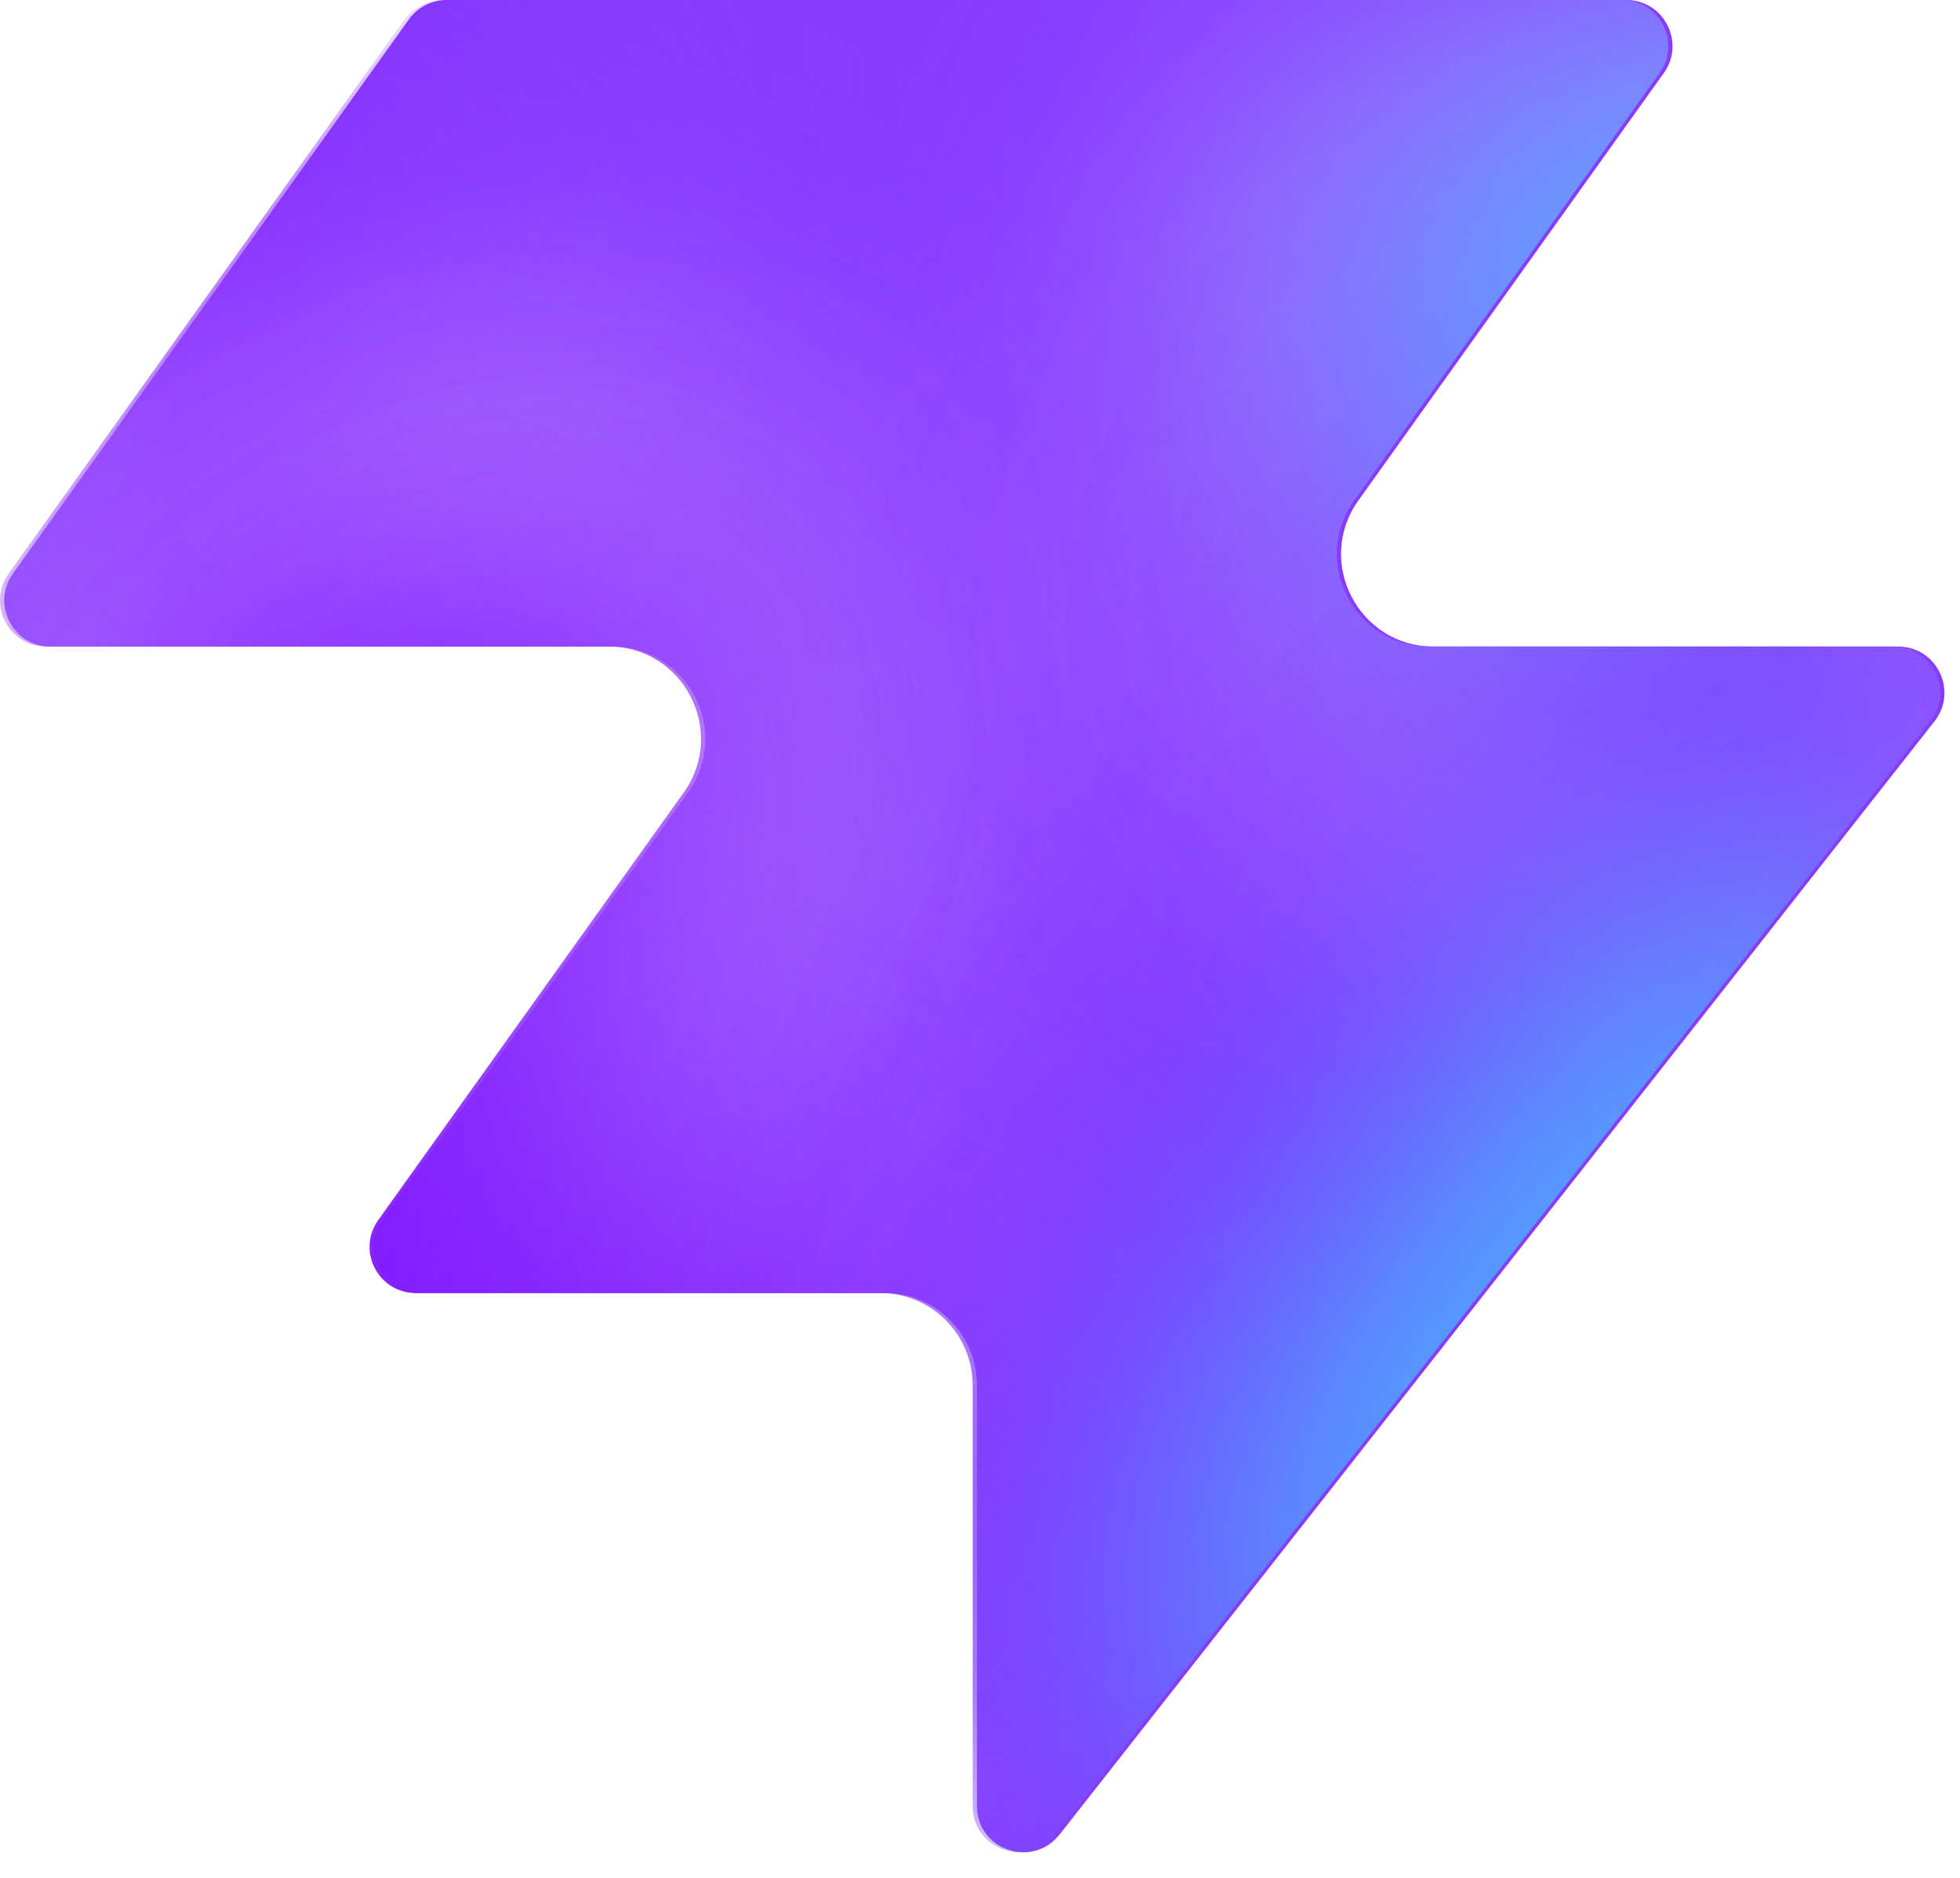
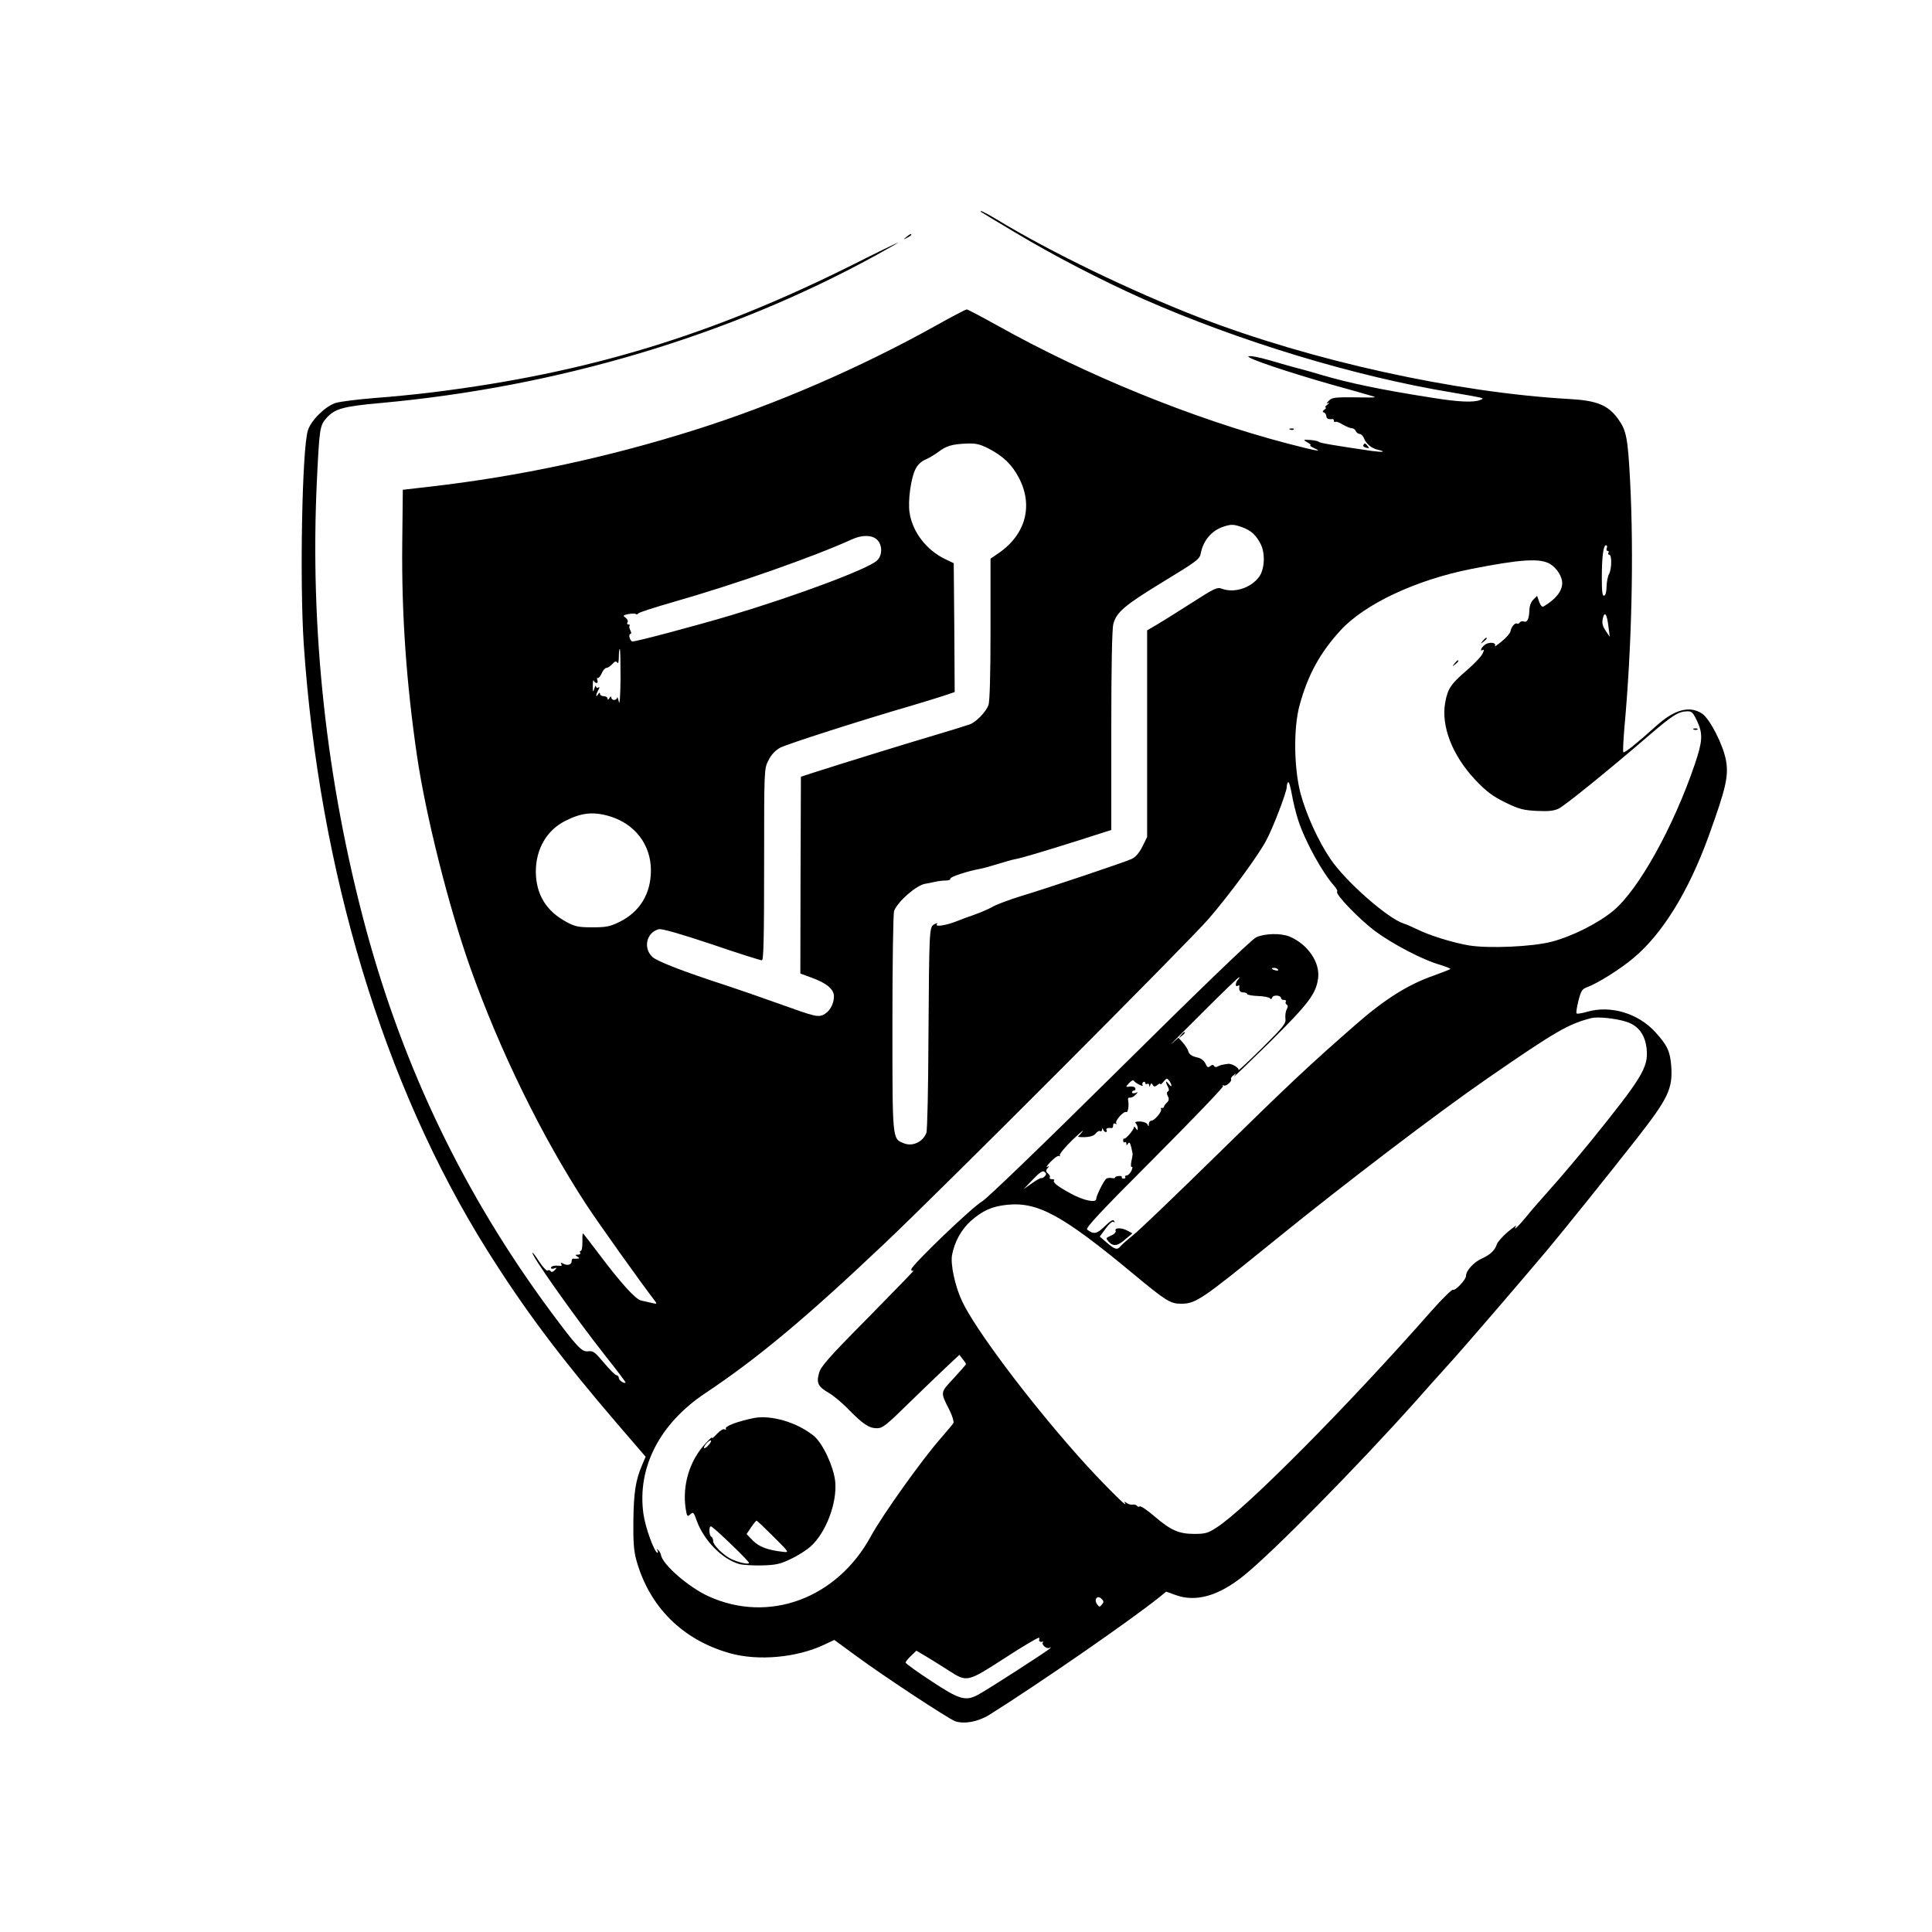
- <svg xmlns="http://www.w3.org/2000/svg" width="48" height="46" fill="none" viewBox="0 0 48 46">
-   <path fill="#863bff" d="M25.946 44.938c-.664.845-2.021.375-2.021-.698V33.937a2.26 2.26 0 0 0-2.262-2.262H10.287c-.92 0-1.456-1.04-.92-1.788l7.48-10.471c1.07-1.497 0-3.578-1.842-3.578H1.237c-.92 0-1.456-1.04-.92-1.788L10.013.474c.214-.297.556-.474.92-.474h28.894c.92 0 1.456 1.04.92 1.788l-7.48 10.471c-1.07 1.498 0 3.579 1.842 3.579h11.377c.943 0 1.473 1.088.89 1.83L25.947 44.94z" style="fill:#863bff;fill:color(display-p3 .525 .23 1);fill-opacity:1" />
-   <mask id="a" width="48" height="46" x="0" y="0" maskUnits="userSpaceOnUse" style="mask-type:alpha">
-     <path fill="#000" d="M25.842 44.938c-.664.844-2.021.375-2.021-.698V33.937a2.26 2.26 0 0 0-2.262-2.262H10.183c-.92 0-1.456-1.04-.92-1.788l7.48-10.471c1.07-1.498 0-3.579-1.842-3.579H1.133c-.92 0-1.456-1.04-.92-1.787L9.91.473c.214-.297.556-.474.92-.474h28.894c.92 0 1.456 1.04.92 1.788l-7.48 10.471c-1.07 1.498 0 3.578 1.842 3.578h11.377c.943 0 1.473 1.088.89 1.832L25.843 44.94z" style="fill:#000;fill-opacity:1" />
-   </mask>
-   <g mask="url(#a)">
-     <g filter="url(#b)">
-       <ellipse cx="5.508" cy="14.704" fill="#ede6ff" rx="5.508" ry="14.704" style="fill:#ede6ff;fill:color(display-p3 .927 .903 1);fill-opacity:1" transform="matrix(.00324 1 1 -.00324 -4.47 31.516)" />
-     </g>
-     <g filter="url(#c)">
-       <ellipse cx="10.399" cy="29.851" fill="#ede6ff" rx="10.399" ry="29.851" style="fill:#ede6ff;fill:color(display-p3 .927 .903 1);fill-opacity:1" transform="matrix(.00324 1 1 -.00324 -39.328 7.883)" />
-     </g>
-     <g filter="url(#d)">
-       <ellipse cx="5.508" cy="30.487" fill="#7e14ff" rx="5.508" ry="30.487" style="fill:#7e14ff;fill:color(display-p3 .492 .077 1);fill-opacity:1" transform="rotate(89.814 -25.913 -14.639)scale(1 -1)" />
-     </g>
-     <g filter="url(#e)">
-       <ellipse cx="5.508" cy="30.599" fill="#7e14ff" rx="5.508" ry="30.599" style="fill:#7e14ff;fill:color(display-p3 .492 .077 1);fill-opacity:1" transform="rotate(89.814 -32.644 -3.334)scale(1 -1)" />
-     </g>
-     <g filter="url(#f)">
-       <ellipse cx="5.508" cy="30.599" fill="#7e14ff" rx="5.508" ry="30.599" style="fill:#7e14ff;fill:color(display-p3 .492 .077 1);fill-opacity:1" transform="matrix(.00324 1 1 -.00324 -34.34 30.47)" />
-     </g>
-     <g filter="url(#g)">
-       <ellipse cx="14.072" cy="22.078" fill="#ede6ff" rx="14.072" ry="22.078" style="fill:#ede6ff;fill:color(display-p3 .927 .903 1);fill-opacity:1" transform="rotate(93.35 24.506 48.493)scale(-1 1)" />
-     </g>
-     <g filter="url(#h)">
-       <ellipse cx="3.47" cy="21.501" fill="#7e14ff" rx="3.47" ry="21.501" style="fill:#7e14ff;fill:color(display-p3 .492 .077 1);fill-opacity:1" transform="rotate(89.009 28.708 47.59)scale(-1 1)" />
-     </g>
-     <g filter="url(#i)">
-       <ellipse cx="3.47" cy="21.501" fill="#7e14ff" rx="3.47" ry="21.501" style="fill:#7e14ff;fill:color(display-p3 .492 .077 1);fill-opacity:1" transform="rotate(89.009 28.708 47.59)scale(-1 1)" />
-     </g>
-     <g filter="url(#j)">
-       <ellipse cx=".387" cy="8.972" fill="#7e14ff" rx="4.407" ry="29.108" style="fill:#7e14ff;fill:color(display-p3 .492 .077 1);fill-opacity:1" transform="rotate(39.51 .387 8.972)" />
-     </g>
-     <g filter="url(#k)">
-       <ellipse cx="47.523" cy="-6.092" fill="#7e14ff" rx="4.407" ry="29.108" style="fill:#7e14ff;fill:color(display-p3 .492 .077 1);fill-opacity:1" transform="rotate(37.892 47.523 -6.092)" />
-     </g>
-     <g filter="url(#l)">
-       <ellipse cx="41.412" cy="6.333" fill="#47bfff" rx="5.971" ry="9.665" style="fill:#47bfff;fill:color(display-p3 .28 .748 1);fill-opacity:1" transform="rotate(37.892 41.412 6.333)" />
-     </g>
-     <g filter="url(#m)">
-       <ellipse cx="-1.879" cy="38.332" fill="#7e14ff" rx="4.407" ry="29.108" style="fill:#7e14ff;fill:color(display-p3 .492 .077 1);fill-opacity:1" transform="rotate(37.892 -1.88 38.332)" />
-     </g>
-     <g filter="url(#n)">
-       <ellipse cx="-1.879" cy="38.332" fill="#7e14ff" rx="4.407" ry="29.108" style="fill:#7e14ff;fill:color(display-p3 .492 .077 1);fill-opacity:1" transform="rotate(37.892 -1.88 38.332)" />
-     </g>
-     <g filter="url(#o)">
-       <ellipse cx="35.651" cy="29.907" fill="#7e14ff" rx="4.407" ry="29.108" style="fill:#7e14ff;fill:color(display-p3 .492 .077 1);fill-opacity:1" transform="rotate(37.892 35.651 29.907)" />
-     </g>
-     <g filter="url(#p)">
-       <ellipse cx="38.418" cy="32.4" fill="#47bfff" rx="5.971" ry="15.297" style="fill:#47bfff;fill:color(display-p3 .28 .748 1);fill-opacity:1" transform="rotate(37.892 38.418 32.4)" />
-     </g>
+ <svg xmlns="http://www.w3.org/2000/svg" version="1.0" width="1024pt" height="1024pt" viewBox="0 0 1024 1024" preserveAspectRatio="xMidYMid meet">
+   <g transform="translate(0,1024) scale(0.1,-0.1)" fill="#000000" stroke="none">
+     <path d="M5201 9116 c2 -2 83 -51 179 -108 203 -122 460 -255 680 -353 508 -224 1120 -410 1635 -495 66 -11 131 -23 145 -26 23 -6 24 -7 5 -14 -34 -14 -112 -11 -249 11 -276 43 -447 79 -596 123 -25 8 -72 21 -105 30 -33 8 -107 29 -164 46 -62 18 -109 26 -114 21 -10 -10 211 -84 443 -150 80 -22 168 -47 195 -55 50 -14 49 -14 -72 -12 -108 1 -124 -1 -140 -18 -13 -13 -14 -17 -3 -12 8 4 6 0 -4 -8 -11 -9 -16 -16 -10 -16 5 0 2 -5 -6 -11 -11 -8 -12 -12 -2 -16 6 -2 12 -11 12 -19 0 -13 12 -18 33 -15 4 0 7 -4 7 -10 0 -5 4 -8 8 -5 5 3 23 -4 40 -15 18 -10 39 -19 48 -19 8 0 17 -7 20 -15 4 -8 13 -15 20 -15 8 0 18 -10 23 -22 12 -31 40 -54 75 -62 46 -11 26 -14 -34 -6 -192 28 -275 42 -280 48 -3 4 -23 8 -45 10 -40 2 -40 2 -15 -13 14 -8 21 -15 15 -15 -5 -1 4 -8 20 -15 48 -22 19 -17 -140 24 -500 131 -1068 362 -1541 627 -83 46 -155 84 -160 84 -6 0 -80 -39 -164 -86 -402 -224 -852 -419 -1281 -554 -464 -146 -927 -245 -1397 -299 l-147 -17 -3 -284 c-4 -376 22 -742 78 -1125 47 -319 168 -801 283 -1125 158 -444 378 -892 614 -1254 65 -99 284 -407 367 -515 9 -12 6 -13 -19 -7 -16 4 -42 10 -57 13 -29 6 -107 91 -232 258 -38 50 -71 93 -75 97 -3 4 -5 -15 -4 -42 0 -28 -3 -50 -9 -50 -5 0 -6 -4 -3 -10 3 -5 -2 -10 -12 -10 -15 0 -16 -2 -3 -10 13 -9 13 -10 0 -11 -8 -1 -18 -1 -22 0 -5 0 -8 -5 -8 -13 0 -19 -21 -26 -44 -14 -13 7 -16 7 -11 -2 4 -7 1 -11 -6 -9 -28 3 -49 -1 -49 -11 0 -5 8 -6 17 -3 15 6 16 5 3 -9 -9 -10 -17 -12 -21 -6 -4 6 -11 8 -17 4 -5 -3 -24 17 -42 44 -18 28 -34 50 -37 50 -17 0 226 -344 387 -548 60 -75 107 -138 106 -140 -8 -7 -36 12 -36 24 0 8 -6 14 -12 15 -7 0 -37 30 -67 66 -48 57 -57 64 -83 61 -34 -5 -57 19 -204 217 -452 612 -773 1278 -974 2020 -210 779 -299 1592 -260 2386 13 267 15 283 50 323 45 50 88 62 288 80 936 85 1847 356 2625 783 64 35 117 66 117 67 0 2 -109 -51 -242 -118 -747 -373 -1402 -573 -2223 -675 -88 -11 -230 -25 -315 -31 -85 -7 -176 -18 -202 -26 -54 -18 -129 -91 -146 -145 -31 -95 -44 -805 -22 -1134 82 -1205 424 -2335 968 -3205 202 -322 388 -570 695 -928 l149 -173 -20 -47 c-33 -79 -43 -141 -45 -292 -1 -114 2 -159 16 -210 69 -247 244 -421 494 -492 151 -43 358 -24 504 46 l51 24 116 -85 c154 -113 489 -333 525 -346 48 -16 120 -3 179 33 272 171 743 497 901 623 l38 31 50 -18 c107 -39 227 -5 359 101 154 123 607 583 915 928 49 55 125 141 170 190 83 91 388 446 526 610 76 90 344 424 474 590 167 214 191 264 183 384 -6 78 -20 109 -83 179 -91 101 -239 146 -364 109 -28 -8 -53 -12 -55 -8 -3 4 2 34 10 67 14 53 19 62 47 72 54 20 173 94 242 152 155 128 294 354 400 645 93 257 108 322 93 405 -15 82 -85 220 -127 248 -66 43 -145 22 -241 -64 -101 -91 -170 -147 -176 -141 -3 2 0 58 5 123 40 433 51 926 31 1312 -12 233 -20 272 -65 333 -52 72 -112 96 -255 104 -602 34 -1370 203 -1965 433 -361 140 -787 346 -1072 519 -59 36 -100 55 -82 39z m36 -1252 c78 -40 125 -84 162 -154 79 -148 38 -302 -105 -401 l-44 -30 0 -374 c0 -239 -4 -384 -11 -402 -13 -36 -64 -89 -98 -102 -14 -5 -96 -31 -181 -56 -146 -43 -489 -149 -645 -199 l-70 -23 -2 -521 -1 -522 60 -22 c80 -29 118 -61 118 -99 0 -43 -25 -84 -59 -99 -28 -11 -46 -7 -218 55 -103 37 -233 82 -288 100 -231 75 -371 129 -397 153 -51 47 -31 131 34 147 15 4 116 -25 278 -79 140 -48 261 -86 268 -86 9 0 12 108 12 508 0 507 0 508 23 552 15 30 35 52 62 67 36 19 428 145 700 224 55 16 128 39 163 50 l62 21 -2 341 -3 342 -42 20 c-102 48 -176 144 -192 247 -10 62 7 187 33 235 10 20 31 39 51 47 19 8 50 27 69 41 42 32 73 41 150 44 47 2 69 -3 113 -25z m1346 -418 c48 -18 74 -41 99 -90 25 -50 21 -134 -9 -174 -44 -59 -132 -87 -198 -62 -24 9 -40 1 -163 -78 -75 -48 -158 -100 -184 -115 l-48 -28 0 -547 0 -548 -25 -51 c-18 -35 -36 -56 -58 -66 -39 -18 -444 -154 -587 -197 -58 -18 -123 -42 -145 -54 -22 -13 -67 -32 -100 -44 -33 -11 -76 -27 -95 -35 -52 -21 -114 -31 -105 -17 6 9 2 9 -13 1 -27 -14 -27 -22 -31 -600 -1 -266 -6 -494 -11 -505 -18 -49 -75 -75 -121 -55 -60 24 -59 14 -59 638 0 315 4 580 9 593 19 50 120 138 166 144 11 2 34 6 50 10 17 4 42 7 57 7 15 0 26 4 25 10 -2 9 91 40 158 52 17 3 59 15 95 26 36 11 76 23 90 25 37 7 145 39 338 100 l172 55 0 527 c0 337 4 541 11 565 17 63 60 99 263 223 184 112 195 120 201 154 13 67 60 121 124 140 37 12 51 11 94 -4z m-1935 -66 c30 -28 30 -85 -1 -112 -50 -45 -428 -186 -772 -289 -181 -54 -500 -139 -523 -139 -5 0 -12 9 -15 20 -3 11 -1 20 4 20 6 0 6 7 0 19 -6 10 -7 21 -4 25 3 3 1 6 -6 6 -7 0 -9 5 -5 12 4 6 -1 17 -10 24 -16 11 -14 13 13 19 17 3 35 4 40 1 5 -4 11 -2 13 2 1 5 85 32 186 61 323 92 740 238 947 332 54 25 106 24 133 -1z m3868 -45 c-3 -8 -1 -15 5 -15 6 0 7 -4 4 -10 -3 -5 -1 -10 4 -10 15 0 14 -76 -1 -103 -7 -12 -12 -42 -13 -66 0 -26 -5 -46 -12 -48 -10 -4 -13 19 -13 94 0 111 8 173 22 173 6 0 8 -7 4 -15z m-299 -85 c34 -21 63 -66 63 -100 0 -43 -34 -86 -98 -124 -8 -5 -16 3 -24 24 l-11 32 -20 -20 c-13 -13 -21 -35 -21 -59 -2 -45 -12 -64 -30 -57 -8 3 -17 0 -21 -5 -3 -6 -10 -9 -15 -6 -10 6 -31 -19 -34 -41 -2 -10 -22 -34 -46 -53 -24 -20 -41 -31 -37 -25 11 18 -29 24 -52 7 -21 -14 -30 -40 -10 -27 6 3 4 -7 -4 -22 -8 -16 -46 -55 -84 -88 -83 -71 -100 -97 -113 -169 -23 -124 37 -280 158 -409 60 -63 90 -86 158 -120 74 -36 95 -42 168 -46 63 -3 91 0 117 12 33 16 256 196 486 394 118 101 149 121 196 122 25 0 31 -7 54 -56 29 -65 27 -103 -14 -224 -113 -333 -298 -665 -431 -776 -80 -67 -217 -136 -327 -165 -101 -27 -334 -37 -439 -20 -84 14 -213 54 -276 86 -25 12 -56 26 -70 30 -85 27 -309 224 -389 343 -65 96 -128 236 -158 347 -35 134 -38 346 -5 467 44 161 109 280 219 399 129 139 398 265 689 323 264 52 368 59 421 26z m308 -330 l7 -55 -22 32 c-16 25 -20 40 -15 64 10 43 22 25 30 -41z m-5236 -277 c-1 -96 -5 -144 -9 -123 -4 19 -8 29 -9 23 0 -7 -8 -13 -16 -13 -8 0 -15 6 -15 13 0 8 -4 7 -10 -3 -6 -10 -10 -11 -10 -2 0 6 -9 12 -20 12 -11 0 -20 6 -20 13 0 8 -4 7 -10 -3 -13 -21 -13 -3 1 22 8 15 8 19 0 14 -6 -4 -11 -1 -12 6 -1 7 -5 2 -9 -12 -7 -21 -8 -19 -8 15 0 22 2 34 5 28 2 -7 9 -13 15 -13 6 0 7 7 4 16 -3 8 -2 13 2 10 4 -2 14 9 21 25 7 16 18 29 25 29 7 0 21 9 31 20 14 16 20 17 27 8 4 -8 8 4 8 30 0 23 2 42 5 42 3 0 4 -71 4 -157z m3592 -751 c37 -113 128 -278 192 -349 11 -13 18 -26 14 -29 -12 -12 117 -146 201 -209 92 -68 255 -154 346 -179 32 -10 56 -20 53 -22 -3 -3 -42 -18 -86 -34 -136 -47 -262 -126 -416 -261 -248 -217 -343 -306 -740 -695 -214 -210 -412 -400 -440 -421 -27 -22 -56 -47 -64 -56 -19 -24 -30 -21 -74 16 l-38 33 31 42 c18 25 35 40 42 36 7 -5 8 -3 3 5 -5 9 -19 1 -49 -28 -43 -42 -59 -45 -94 -18 -10 8 75 99 355 379 202 203 367 374 365 381 -2 7 0 9 4 4 9 -8 46 22 39 33 -3 4 3 14 13 21 16 13 16 12 3 -6 -8 -11 76 70 187 179 209 208 247 258 258 340 12 84 -54 181 -151 222 -46 19 -132 17 -177 -4 -23 -10 -299 -276 -725 -698 -404 -400 -705 -690 -728 -702 -46 -24 -376 -340 -375 -360 0 -8 5 -10 13 -6 6 4 -101 -107 -240 -248 -213 -215 -253 -261 -262 -296 -15 -53 -5 -72 54 -106 25 -15 72 -54 104 -88 75 -76 107 -98 149 -98 30 0 50 16 175 139 78 76 169 163 202 194 l60 56 17 -22 c10 -12 18 -24 18 -27 0 -3 -30 -36 -65 -75 -72 -77 -72 -72 -23 -168 16 -32 25 -63 21 -70 -4 -7 -33 -41 -64 -77 -97 -109 -313 -411 -374 -524 -180 -329 -540 -462 -859 -317 -106 48 -245 169 -253 220 -1 7 -7 19 -14 25 -9 8 -10 8 -5 -1 4 -7 4 -13 1 -13 -16 0 -65 134 -75 208 -33 244 86 476 327 637 278 185 535 400 948 791 315 298 1612 1598 1722 1725 114 133 259 330 304 414 34 61 109 258 109 283 0 10 3 22 7 26 5 4 13 -25 20 -64 7 -40 22 -102 34 -138z m-3651 22 c135 -40 220 -151 220 -287 0 -124 -59 -221 -168 -274 -49 -24 -69 -28 -142 -28 -73 0 -92 4 -135 27 -110 58 -164 147 -165 268 0 120 58 220 156 269 86 44 149 50 234 25z m3544 -813 c4 -5 -3 -7 -14 -4 -23 6 -26 13 -6 13 8 0 17 -4 20 -9z m-212 -53 c-15 -15 -16 -42 -2 -33 6 4 10 3 9 -2 -4 -22 3 -33 21 -33 11 0 20 -4 20 -8 0 -5 26 -10 57 -11 32 -1 60 -7 64 -12 4 -7 9 -5 12 4 6 16 47 12 47 -4 0 -5 7 -9 16 -9 8 0 13 -4 9 -9 -3 -5 -1 -12 5 -16 7 -4 7 -13 -1 -26 -5 -11 -8 -32 -6 -48 4 -25 -9 -42 -125 -157 -72 -71 -128 -123 -124 -116 7 11 -38 38 -57 33 -4 0 -15 -2 -25 -4 -9 -1 -22 -6 -29 -10 -6 -4 -15 -3 -18 3 -5 8 -11 7 -21 -1 -11 -9 -16 -6 -25 14 -6 14 -23 27 -38 31 -33 7 -49 17 -53 35 -2 8 -14 28 -27 43 l-25 28 -35 -31 c-20 -18 51 54 157 159 106 106 195 192 199 192 4 0 2 -5 -5 -12z m2056 -223 c66 -20 103 -70 110 -149 8 -95 -27 -151 -296 -484 -68 -83 -162 -195 -210 -248 -48 -54 -109 -123 -135 -156 -44 -53 -70 -76 -51 -46 5 7 -15 -7 -44 -31 -28 -24 -54 -53 -58 -65 -10 -32 -34 -56 -81 -77 -42 -19 -83 -64 -83 -92 0 -20 -57 -80 -69 -73 -5 3 -56 -47 -113 -111 -443 -504 -990 -1055 -1141 -1150 -44 -29 -60 -33 -117 -33 -82 0 -125 19 -212 94 -37 32 -72 55 -77 52 -5 -4 -12 -2 -15 3 -4 5 -14 8 -24 6 -9 -1 -23 3 -31 9 -12 9 -13 8 -7 -4 17 -29 -148 137 -256 260 -264 298 -541 668 -609 814 -37 78 -62 195 -53 244 13 70 50 137 100 181 61 54 112 77 189 85 165 18 296 -54 672 -366 171 -142 196 -158 251 -158 80 0 104 16 502 339 371 301 872 682 1125 856 362 250 428 288 550 319 33 8 126 -1 183 -19z m-2409 -340 c0 -5 -6 -1 -14 9 -17 23 -20 14 -5 -14 7 -13 7 -21 0 -25 -7 -4 -7 -12 0 -25 7 -14 6 -23 -5 -34 -9 -8 -16 -19 -16 -23 -1 -4 -5 -7 -11 -5 -5 1 -7 -2 -4 -6 7 -12 -35 -62 -52 -62 -7 0 -12 -8 -13 -17 0 -15 -2 -15 -7 -3 -4 9 -21 15 -40 16 -22 0 -29 -3 -22 -10 5 -5 10 -17 10 -25 0 -14 -1 -14 -10 -1 -5 8 -10 11 -10 5 0 -13 -46 -66 -52 -60 -2 3 -5 -2 -5 -10 0 -8 4 -12 9 -9 4 3 8 -1 8 -8 0 -10 2 -10 9 1 6 10 11 5 17 -20 4 -19 8 -36 7 -39 0 -3 -3 -20 -7 -38 -3 -18 -2 -31 3 -27 5 3 4 -6 -2 -20 -7 -14 -18 -25 -25 -25 -7 0 -11 -4 -8 -8 3 -5 -1 -9 -9 -9 -8 0 -12 4 -9 8 2 4 -5 7 -16 6 -11 -1 -20 -4 -20 -8 0 -4 -8 -5 -17 -3 -10 2 -23 1 -29 -3 -13 -9 -54 -91 -54 -108 0 -22 -67 -8 -133 28 -72 39 -100 61 -90 71 4 3 -1 6 -11 6 -9 0 -15 4 -12 9 3 5 -1 14 -9 21 -12 10 -13 16 -3 28 11 13 11 14 -2 7 -8 -4 0 8 19 28 19 20 39 33 44 30 6 -3 7 -2 4 4 -3 5 26 41 65 79 40 38 65 60 57 49 -8 -11 -18 -23 -24 -27 -5 -4 10 -6 35 -5 29 1 50 8 58 20 7 9 18 15 23 12 5 -4 9 0 10 7 0 10 2 10 6 1 2 -7 9 -13 14 -13 6 0 7 5 4 10 -6 9 8 14 28 11 4 0 7 6 7 15 0 9 5 12 12 8 6 -4 8 -3 4 4 -7 12 41 65 53 58 10 -6 16 37 10 64 -2 8 2 14 9 12 7 -1 21 5 30 15 16 16 16 16 0 10 -10 -3 -18 -2 -18 3 0 6 5 10 11 10 6 0 9 6 6 13 -2 6 -15 10 -28 8 -24 -3 -24 -3 -5 18 11 12 22 18 25 13 9 -13 55 -36 47 -24 -3 6 -2 13 4 17 5 3 10 1 10 -5 0 -6 5 -8 10 -5 6 3 10 0 11 -7 0 -10 2 -10 6 1 4 11 7 11 13 0 7 -10 11 -10 24 0 9 8 16 10 16 5 0 -4 8 1 17 13 16 19 18 20 30 5 7 -10 12 -21 12 -27z m-672 -480 c-7 -7 -15 -11 -18 -9 -3 2 -26 -11 -50 -28 l-44 -31 49 51 c37 39 53 49 62 41 10 -8 11 -14 1 -24z m303 -2270 c-11 -14 -14 -13 -25 2 -19 26 2 51 23 29 13 -12 13 -18 2 -31z m-332 -187 c-2 -7 4 -11 12 -10 8 2 12 1 8 -3 -11 -11 20 -37 34 -29 9 5 10 4 3 -3 -13 -14 -341 -225 -382 -246 -66 -35 -99 -25 -247 73 -75 49 -136 93 -136 98 0 5 13 21 29 36 l28 27 54 -32 c30 -18 81 -50 114 -71 102 -66 99 -66 307 68 84 55 167 104 175 104 2 0 2 -6 1 -12z" />
+     <path d="M7859 6843 c-13 -16 -12 -17 4 -4 9 7 17 15 17 17 0 8 -8 3 -21 -13z" />
+     <path d="M7709 6723 c-13 -16 -12 -17 4 -4 16 13 21 21 13 21 -2 0 -10 -8 -17 -17z" />
+     <path d="M8978 6373 c7 -3 16 -2 19 1 4 3 -2 6 -13 5 -11 0 -14 -3 -6 -6z" />
+     <path d="M5913 3717 c3 -8 -7 -19 -25 -26 -28 -13 -28 -14 -12 -32 24 -27 48 -24 89 13 l37 31 -24 13 c-31 18 -72 18 -65 1z" />
+     <path d="M3995 2724 c-88 -18 -156 -44 -148 -57 3 -6 1 -7 -6 -3 -7 5 -24 -6 -43 -26 -17 -18 -28 -26 -24 -18 4 8 -11 -5 -33 -29 -86 -91 -125 -221 -107 -346 7 -43 9 -46 25 -31 15 14 18 11 33 -32 38 -107 137 -207 227 -232 20 -5 74 -8 121 -7 71 2 96 7 151 34 37 17 84 47 106 67 81 73 140 229 130 342 -8 79 -65 203 -113 243 -88 72 -227 113 -319 95z m-240 -144 c-10 -11 -20 -18 -23 -15 -3 3 3 14 13 25 10 11 20 18 23 15 3 -3 -3 -14 -13 -25z m345 -485 c84 -84 84 -84 50 -80 -81 9 -128 27 -160 60 l-33 34 24 36 c13 19 26 35 29 35 3 0 43 -38 90 -85z m-227 -38 c53 -51 97 -96 97 -101 0 -10 -57 3 -95 21 -42 21 -95 74 -95 94 0 10 -4 21 -10 24 -12 7 -14 55 -2 55 5 0 52 -42 105 -93z" />
+     <path d="M6259 4753 c-13 -16 -12 -17 4 -4 9 7 17 15 17 17 0 8 -8 3 -21 -13z" />
+     <path d="M4804 8984 c-18 -14 -18 -15 4 -4 12 6 22 13 22 15 0 8 -5 6 -26 -11z" />
+     <path d="M6838 7963 c7 -3 16 -2 19 1 4 3 -2 6 -13 5 -11 0 -14 -3 -6 -6z" />
+     <path d="M7226 7881 c-3 -5 3 -11 15 -14 16 -4 18 -3 8 9 -13 16 -16 17 -23 5z" />
  </g>
-   <defs>
-     <filter id="b" width="60.045" height="41.654" x="-19.77" y="16.149" color-interpolation-filters="sRGB" filterUnits="userSpaceOnUse">
-       <feFlood flood-opacity="0" result="BackgroundImageFix" />
-       <feBlend in="SourceGraphic" in2="BackgroundImageFix" result="shape" />
-       <feGaussianBlur result="effect1_foregroundBlur_2002_17158" stdDeviation="7.659" />
-     </filter>
-     <filter id="c" width="90.34" height="51.437" x="-54.613" y="-7.533" color-interpolation-filters="sRGB" filterUnits="userSpaceOnUse">
-       <feFlood flood-opacity="0" result="BackgroundImageFix" />
-       <feBlend in="SourceGraphic" in2="BackgroundImageFix" result="shape" />
-       <feGaussianBlur result="effect1_foregroundBlur_2002_17158" stdDeviation="7.659" />
-     </filter>
-     <filter id="d" width="79.355" height="29.4" x="-49.64" y="2.03" color-interpolation-filters="sRGB" filterUnits="userSpaceOnUse">
-       <feFlood flood-opacity="0" result="BackgroundImageFix" />
-       <feBlend in="SourceGraphic" in2="BackgroundImageFix" result="shape" />
-       <feGaussianBlur result="effect1_foregroundBlur_2002_17158" stdDeviation="4.596" />
-     </filter>
-     <filter id="e" width="79.579" height="29.4" x="-45.045" y="20.029" color-interpolation-filters="sRGB" filterUnits="userSpaceOnUse">
-       <feFlood flood-opacity="0" result="BackgroundImageFix" />
-       <feBlend in="SourceGraphic" in2="BackgroundImageFix" result="shape" />
-       <feGaussianBlur result="effect1_foregroundBlur_2002_17158" stdDeviation="4.596" />
-     </filter>
-     <filter id="f" width="79.579" height="29.4" x="-43.513" y="21.178" color-interpolation-filters="sRGB" filterUnits="userSpaceOnUse">
-       <feFlood flood-opacity="0" result="BackgroundImageFix" />
-       <feBlend in="SourceGraphic" in2="BackgroundImageFix" result="shape" />
-       <feGaussianBlur result="effect1_foregroundBlur_2002_17158" stdDeviation="4.596" />
-     </filter>
-     <filter id="g" width="74.749" height="58.852" x="15.756" y="-17.901" color-interpolation-filters="sRGB" filterUnits="userSpaceOnUse">
-       <feFlood flood-opacity="0" result="BackgroundImageFix" />
-       <feBlend in="SourceGraphic" in2="BackgroundImageFix" result="shape" />
-       <feGaussianBlur result="effect1_foregroundBlur_2002_17158" stdDeviation="7.659" />
-     </filter>
-     <filter id="h" width="61.377" height="25.362" x="23.548" y="2.284" color-interpolation-filters="sRGB" filterUnits="userSpaceOnUse">
-       <feFlood flood-opacity="0" result="BackgroundImageFix" />
-       <feBlend in="SourceGraphic" in2="BackgroundImageFix" result="shape" />
-       <feGaussianBlur result="effect1_foregroundBlur_2002_17158" stdDeviation="4.596" />
-     </filter>
-     <filter id="i" width="61.377" height="25.362" x="23.548" y="2.284" color-interpolation-filters="sRGB" filterUnits="userSpaceOnUse">
-       <feFlood flood-opacity="0" result="BackgroundImageFix" />
-       <feBlend in="SourceGraphic" in2="BackgroundImageFix" result="shape" />
-       <feGaussianBlur result="effect1_foregroundBlur_2002_17158" stdDeviation="4.596" />
-     </filter>
-     <filter id="j" width="56.045" height="63.649" x="-27.636" y="-22.853" color-interpolation-filters="sRGB" filterUnits="userSpaceOnUse">
-       <feFlood flood-opacity="0" result="BackgroundImageFix" />
-       <feBlend in="SourceGraphic" in2="BackgroundImageFix" result="shape" />
-       <feGaussianBlur result="effect1_foregroundBlur_2002_17158" stdDeviation="4.596" />
-     </filter>
-     <filter id="k" width="54.814" height="64.646" x="20.116" y="-38.415" color-interpolation-filters="sRGB" filterUnits="userSpaceOnUse">
-       <feFlood flood-opacity="0" result="BackgroundImageFix" />
-       <feBlend in="SourceGraphic" in2="BackgroundImageFix" result="shape" />
-       <feGaussianBlur result="effect1_foregroundBlur_2002_17158" stdDeviation="4.596" />
-     </filter>
-     <filter id="l" width="33.541" height="35.313" x="24.641" y="-11.323" color-interpolation-filters="sRGB" filterUnits="userSpaceOnUse">
-       <feFlood flood-opacity="0" result="BackgroundImageFix" />
-       <feBlend in="SourceGraphic" in2="BackgroundImageFix" result="shape" />
-       <feGaussianBlur result="effect1_foregroundBlur_2002_17158" stdDeviation="4.596" />
-     </filter>
-     <filter id="m" width="54.814" height="64.646" x="-29.286" y="6.009" color-interpolation-filters="sRGB" filterUnits="userSpaceOnUse">
-       <feFlood flood-opacity="0" result="BackgroundImageFix" />
-       <feBlend in="SourceGraphic" in2="BackgroundImageFix" result="shape" />
-       <feGaussianBlur result="effect1_foregroundBlur_2002_17158" stdDeviation="4.596" />
-     </filter>
-     <filter id="n" width="54.814" height="64.646" x="-29.286" y="6.009" color-interpolation-filters="sRGB" filterUnits="userSpaceOnUse">
-       <feFlood flood-opacity="0" result="BackgroundImageFix" />
-       <feBlend in="SourceGraphic" in2="BackgroundImageFix" result="shape" />
-       <feGaussianBlur result="effect1_foregroundBlur_2002_17158" stdDeviation="4.596" />
-     </filter>
-     <filter id="o" width="54.814" height="64.646" x="8.244" y="-2.416" color-interpolation-filters="sRGB" filterUnits="userSpaceOnUse">
-       <feFlood flood-opacity="0" result="BackgroundImageFix" />
-       <feBlend in="SourceGraphic" in2="BackgroundImageFix" result="shape" />
-       <feGaussianBlur result="effect1_foregroundBlur_2002_17158" stdDeviation="4.596" />
-     </filter>
-     <filter id="p" width="39.409" height="43.623" x="18.713" y="10.588" color-interpolation-filters="sRGB" filterUnits="userSpaceOnUse">
-       <feFlood flood-opacity="0" result="BackgroundImageFix" />
-       <feBlend in="SourceGraphic" in2="BackgroundImageFix" result="shape" />
-       <feGaussianBlur result="effect1_foregroundBlur_2002_17158" stdDeviation="4.596" />
-     </filter>
-   </defs>
</svg>
